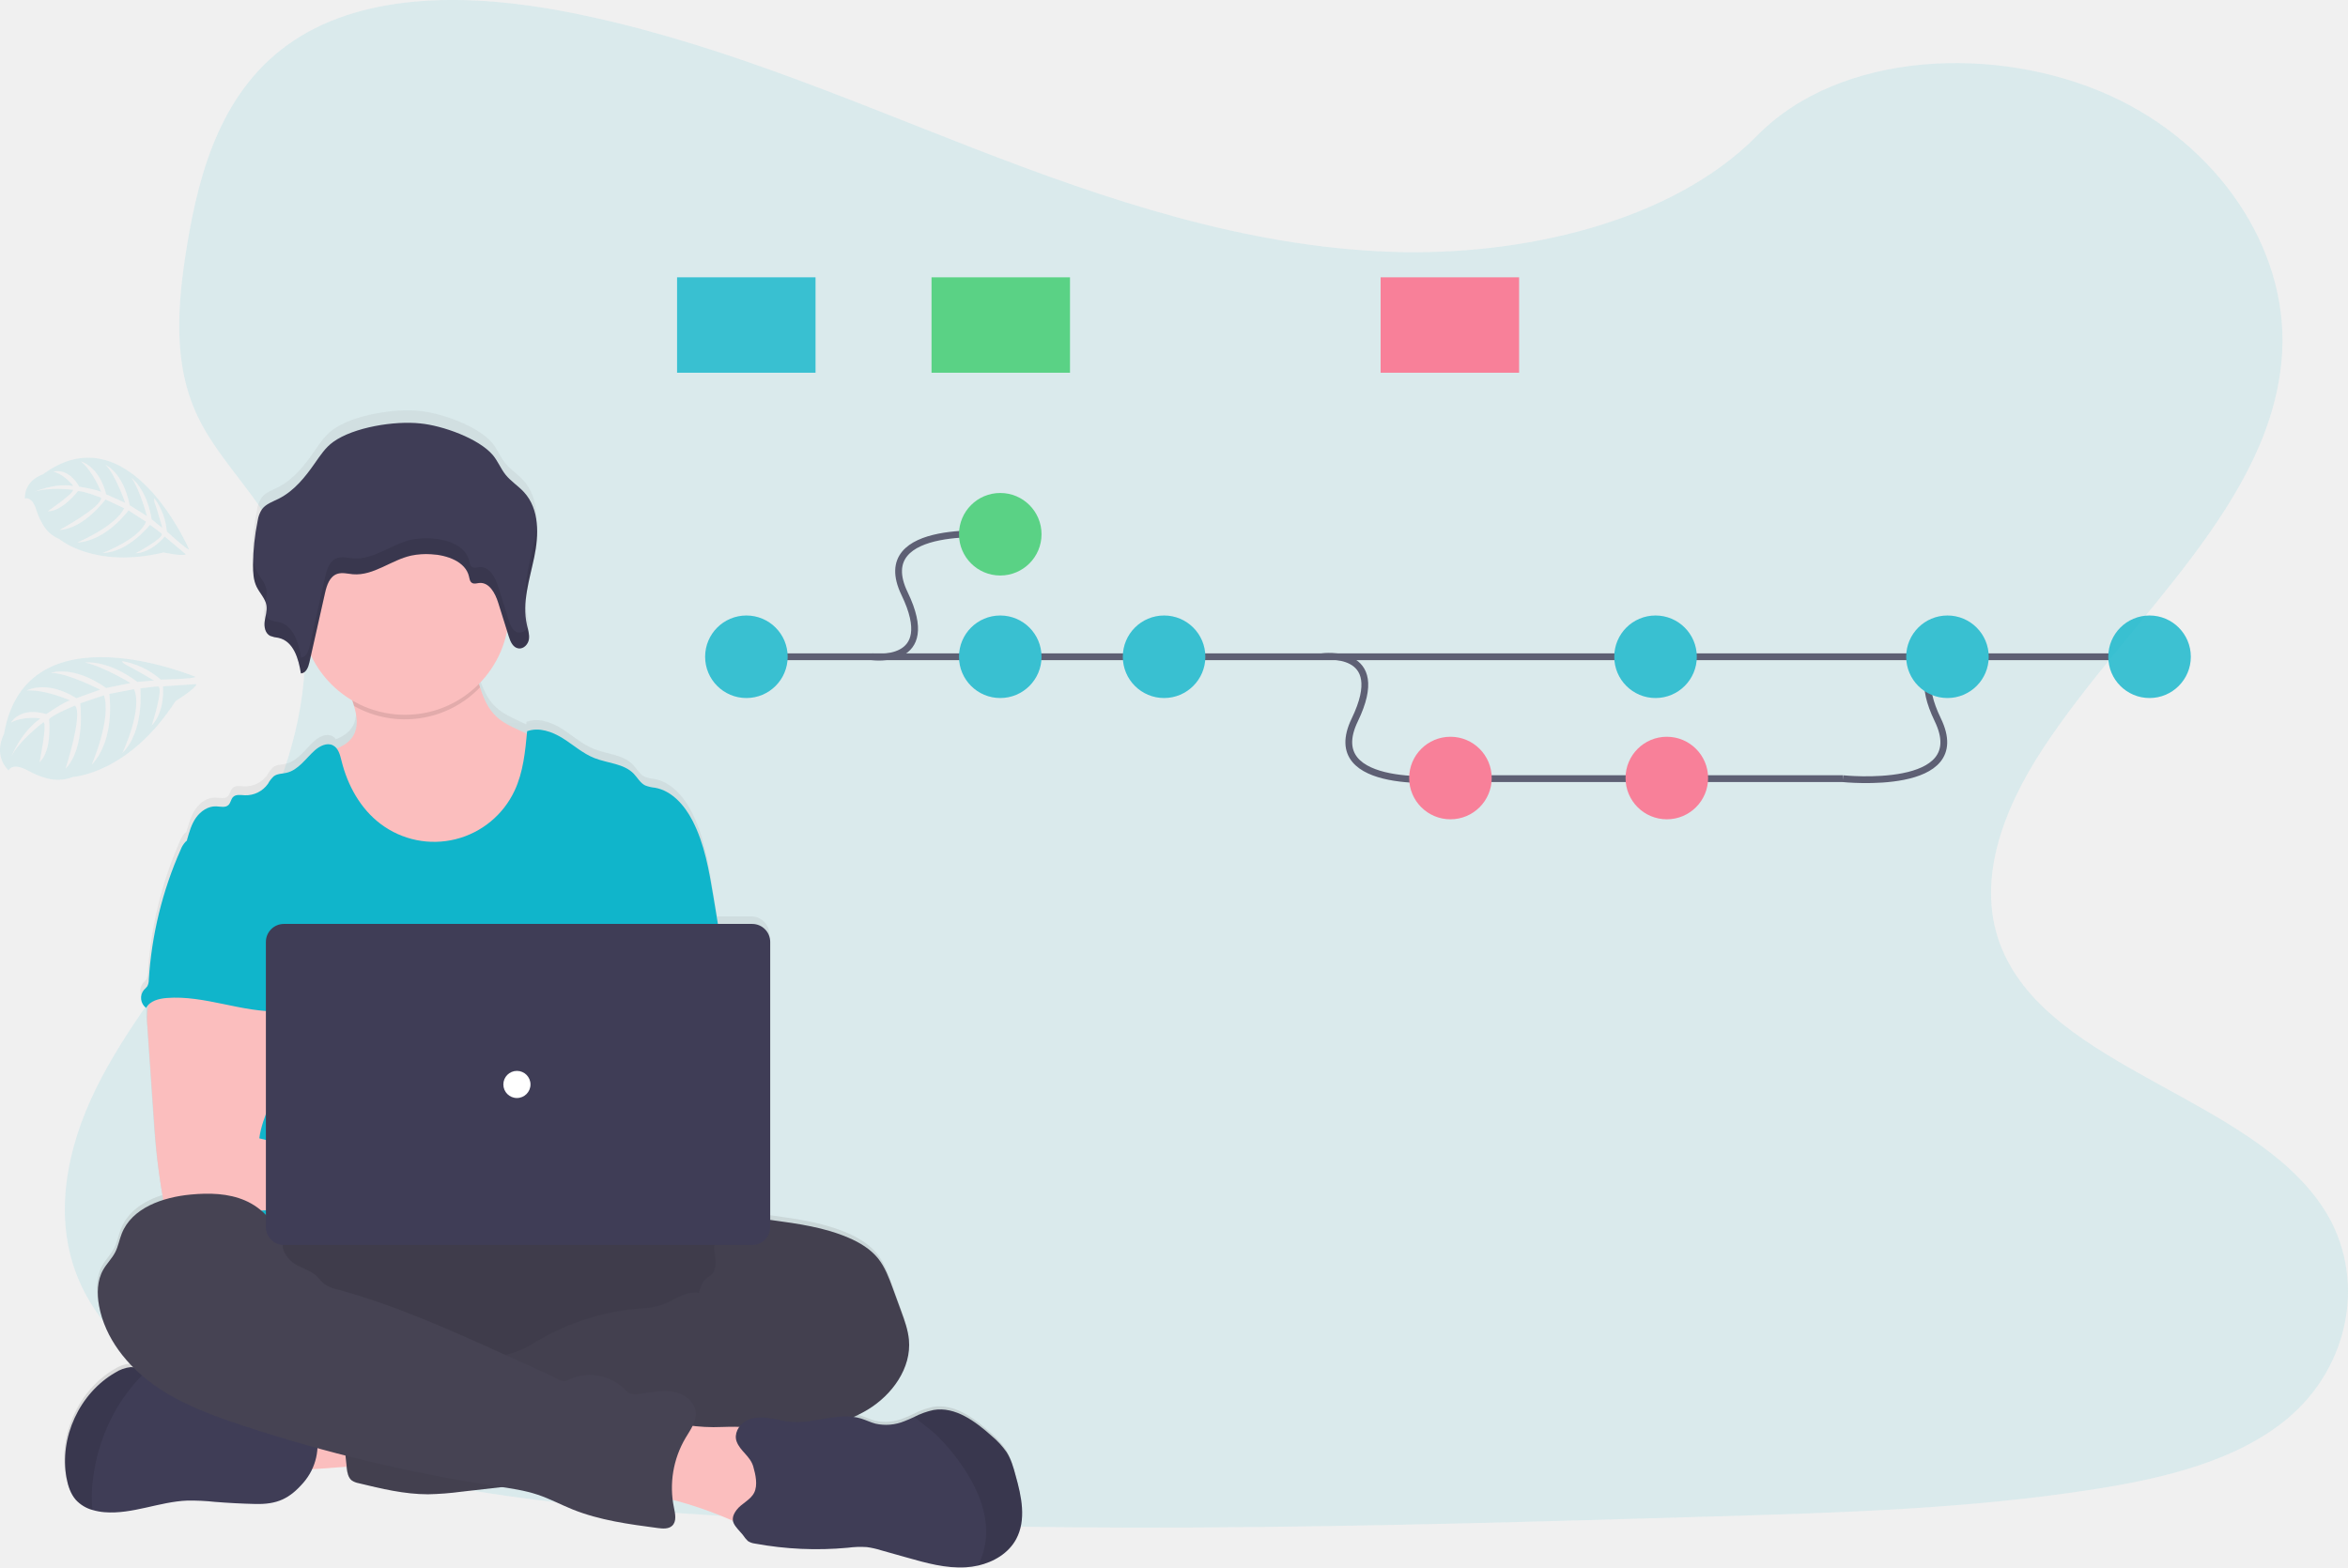
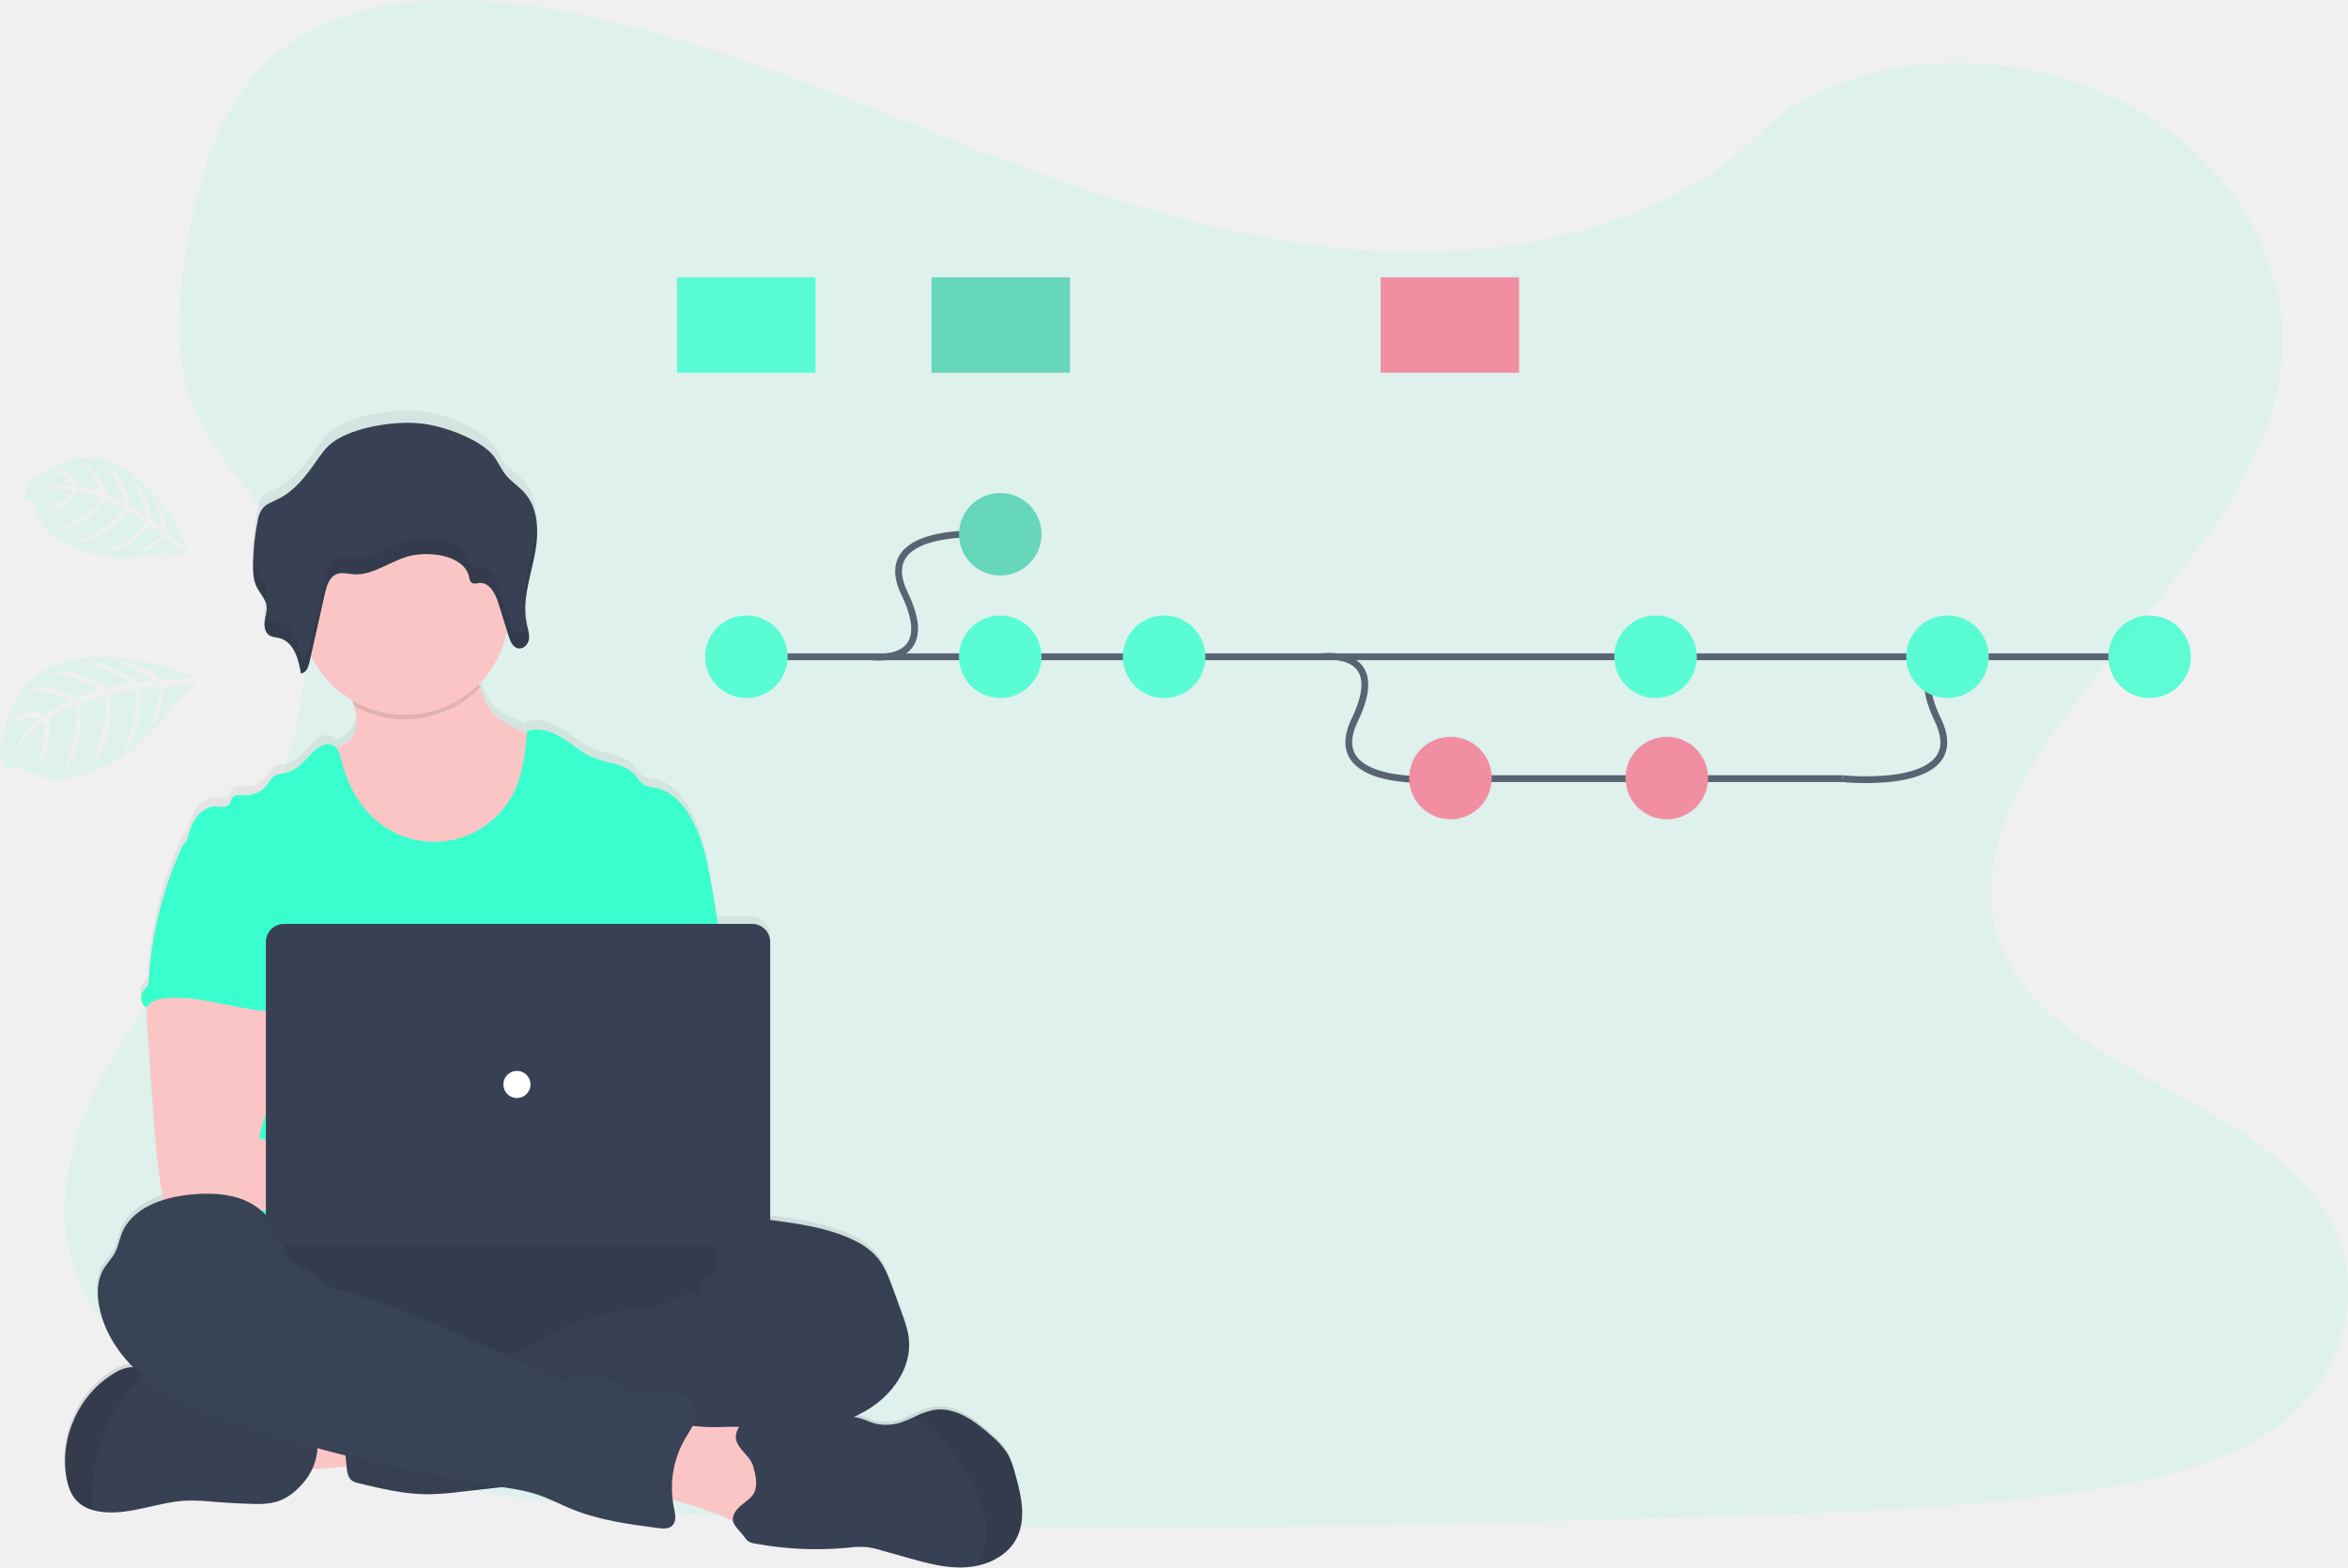
<svg xmlns="http://www.w3.org/2000/svg" id="b543c902-2711-464d-9f40-b15eb324e31e" data-name="Layer 1" viewBox="0 0 1038.23 693.31" preserveAspectRatio="xMidYMid meet">
  <defs>
    <linearGradient id="be976a09-f639-4984-bf14-ee296c482822" x1="320.96" y1="796.01" x2="320.96" y2="284.81" gradientUnits="userSpaceOnUse">
      <stop offset="0" stop-color="gray" stop-opacity="0.25" />
      <stop offset="0.54" stop-color="gray" stop-opacity="0.12" />
      <stop offset="1" stop-color="gray" stop-opacity="0.1" />
    </linearGradient>
  </defs>
-   <path d="M696.13,214.75c-64.72-2.25-126.36-23.14-185.23-46s-117.16-48.19-180.33-60.3c-40.63-7.79-87.09-8.89-119.83,12.89-31.5,21-41.68,57.15-47.16,90.72-4.11,25.27-6.54,51.85,4.75,75.5,7.83,16.42,21.74,30.22,31.36,45.95,33.46,54.72,9.81,122.2-26.46,175.63-17,25.06-36.74,49-49.87,75.66s-19.2,57.25-7.72,84.47c11.39,27,38.52,47.24,67.9,61.49,59.69,28.94,130,37.23,198.62,41.92,151.82,10.39,304.46,5.89,456.68,1.39,56.34-1.67,112.92-3.36,168.34-12.07,30.78-4.84,62.56-12.52,84.9-31,28.36-23.53,35.39-63.38,16.39-92.88-31.88-49.49-120-61.79-142.31-114.9-12.27-29.23.33-61.8,18.15-88.91,38.24-58.17,102.33-109.19,105.71-175.68,2.32-45.66-28.49-91.39-76.13-113-49.94-22.65-119.18-19.8-156,17.69C819.93,201.88,753.27,216.73,696.13,214.75Z" transform="translate(-80.89 -103.35)" fill="#10B5CB" opacity="0.1" />
+   <path d="M696.13,214.75c-64.72-2.25-126.36-23.14-185.23-46s-117.16-48.19-180.33-60.3c-40.63-7.79-87.09-8.89-119.83,12.89-31.5,21-41.68,57.15-47.16,90.72-4.11,25.27-6.54,51.85,4.75,75.5,7.83,16.42,21.74,30.22,31.36,45.95,33.46,54.72,9.81,122.2-26.46,175.63-17,25.06-36.74,49-49.87,75.66s-19.2,57.25-7.72,84.47c11.39,27,38.52,47.24,67.9,61.49,59.69,28.94,130,37.23,198.62,41.92,151.82,10.39,304.46,5.89,456.68,1.39,56.34-1.67,112.92-3.36,168.34-12.07,30.78-4.84,62.56-12.52,84.9-31,28.36-23.53,35.39-63.38,16.39-92.88-31.88-49.49-120-61.79-142.31-114.9-12.27-29.23.33-61.8,18.15-88.91,38.24-58.17,102.33-109.19,105.71-175.68,2.32-45.66-28.49-91.39-76.13-113-49.94-22.65-119.18-19.8-156,17.69C819.93,201.88,753.27,216.73,696.13,214.75Z" transform="translate(-80.89 -103.35)" fill="#39ffce" opacity="0.1" />
  <path d="M529.62,754.84c-1-3.62-2-7.28-4-10.43a36.53,36.53,0,0,0-6.55-7.17c-7.25-6.58-16.15-13.26-25.76-11.6a34.39,34.39,0,0,0-8.54,3.12c-1.4.65-2.81,1.3-4.25,1.85a21.17,21.17,0,0,1-12.82,1.12c-2.2-.59-4.25-1.65-6.42-2.31a20.35,20.35,0,0,0-3.15-.68,53.64,53.64,0,0,0,6.09-3.21C475,718.93,483.6,707,482.4,694.24c-.41-4.29-1.88-8.4-3.34-12.45l-3.84-10.62c-1.66-4.6-3.38-9.29-6.41-13.11-3.37-4.26-8.17-7.15-13.13-9.3-10.65-4.63-22.29-6.26-33.78-7.84l-.8-.11V516.68a8,8,0,0,0-8-8H398q-1-6.12-2-12.22c-1.9-11.61-3.87-23.43-9.22-33.88-3.5-6.84-9.07-13.37-16.58-14.71a16.08,16.08,0,0,1-4.31-1c-2.2-1.08-3.4-3.48-5.09-5.25-4.36-4.57-11.45-4.64-17.29-7-5.16-2.05-9.38-5.91-14.08-8.88s-10.54-5.08-15.74-3.15c0,.38-.07.76-.11,1.13l-3.34-1.54c-3.6-1.67-7.27-3.38-10.16-6.12-3.71-3.5-5.69-8.14-7.23-13.07-.16-.51-.31-1-.47-1.55a46.43,46.43,0,0,0,12.44-23.75l.81,2.63a17.45,17.45,0,0,0,.64,1.74,6.86,6.86,0,0,0,2,2.83,3.55,3.55,0,0,0,.84.49,3.5,3.5,0,0,0,.86.22,3.2,3.2,0,0,0,1.24-.09,4.73,4.73,0,0,0,3-2.78,6,6,0,0,0,.35-1.22,6.31,6.31,0,0,0,.07-.76c0-.08,0-.16,0-.24s0-.35,0-.52,0-.18,0-.28,0-.33-.05-.5l0-.26c0-.2-.06-.4-.1-.59s0-.11,0-.16c-.05-.25-.11-.51-.16-.76,0-.06,0-.13,0-.19s-.09-.41-.14-.62-.07-.27-.1-.41l0-.06h0c-.1-.4-.19-.79-.28-1.19a34.38,34.38,0,0,1-.55-10.56,113.08,113.08,0,0,1,2.86-15.35l.21-.91c.08-.35.16-.7.23-1.06.16-.72.32-1.44.47-2.17v0l.36-1.84.27-1.64,0-.21A47.41,47.41,0,0,0,318,330h0c-.46-5.23-2.08-10.18-5.63-14.12-2.51-2.79-5.82-4.85-8.15-7.78-2.18-2.74-3.41-6.12-5.67-8.81-6.24-7.45-22.26-13.19-32.09-14.19-11.26-1.14-29.45,1.74-38.53,8.39-3.36,2.45-5.66,6-8,9.36-4.3,6.25-9.18,12.49-16.07,16-2.6,1.32-5.58,2.32-7.31,4.62a12.49,12.49,0,0,0-1.95,5.18,102.71,102.71,0,0,0-2.06,19.78h0c0,.83,0,1.66,0,2.5a18.23,18.23,0,0,0,1.56,7.23c.16.34.34.67.53,1l.12.21a39.78,39.78,0,0,1,3.2,5.45,7.22,7.22,0,0,1,.49,1.66,12.24,12.24,0,0,1-.28,4.38h0c0,.22-.09.44-.13.66l-.09.43c0,.15,0,.3-.08.44-.08.43-.15.86-.21,1.28h0a9,9,0,0,0,.22,3.46,4.55,4.55,0,0,0,2.22,3,6.5,6.5,0,0,0,1.8.56c.63.11,1.27.18,1.89.32a9.33,9.33,0,0,1,2.29.85A9.22,9.22,0,0,1,208,383.1a11,11,0,0,1,.83.84,14,14,0,0,1,1.42,1.94q.32.53.6,1.08a24.67,24.67,0,0,1,1.71,4.52c.26.93.48,1.87.67,2.81.09.42.17.84.24,1.25s.14.83.2,1.24h0a2.91,2.91,0,0,0,.8-.16c1.47-.53,2.29-2.24,2.75-3.9.08-.28.15-.55.21-.82.23-1,.47-2.1.7-3.15a46.37,46.37,0,0,0,18.25,20.1c.28.83.55,1.65.79,2.49,1.31,4.53,1.94,9.27-.33,13.23-1.62,2.81-4.34,4.54-7.38,5.74a4.88,4.88,0,0,0-1.65-1.4c-2.63-1.32-5.79.28-8,2.25-4,3.62-7.26,8.81-12.52,10-1.9.44-4,.35-5.58,1.51a13,13,0,0,0-2.59,3.4,11.92,11.92,0,0,1-10.23,5.1c-1.83-.09-4-.51-5.25.83-.93,1-1,2.58-2,3.53-1.34,1.32-3.54.68-5.41.6-3.56-.15-6.87,2.15-8.9,5.1s-3,6.48-4,10l0,.06a7.15,7.15,0,0,0-.73.61,10.55,10.55,0,0,0-2.21,3.58,170.87,170.87,0,0,0-14.1,58.18,6,6,0,0,1-.64,2.82,13.87,13.87,0,0,1-1.47,1.6,5.61,5.61,0,0,0,.93,8,6.3,6.3,0,0,1,1.07-1.42c-.11.46-.21.91-.28,1.32a35.49,35.49,0,0,0-.11,8.8q1.42,20.84,2.87,41.65c.27,3.93.54,7.85.9,11.77q1.05,11.38,3,22.67c.06.34.13.69.22,1-8.15,2.59-15.4,7.27-18.45,15.08-1.06,2.7-1.54,5.64-2.84,8.23-1.43,2.84-3.78,5.11-5.34,7.89-2.69,4.78-2.81,10.64-1.83,16,1.89,10.45,7.54,19.79,15,27.39-.33,0-.67,0-1,0a15.64,15.64,0,0,0-6.83,2.45c-15.78,9.22-24.8,29-21.51,47.06.65,3.53,1.78,7.11,4.14,9.8a15.51,15.51,0,0,0,7.28,4.46,25.29,25.29,0,0,0,5.37,1c12.3,1,24.21-4.7,36.54-5.18a98,98,0,0,1,12.23.57q8.91.74,17.85.94c9.69.23,15.14-2.35,21.32-9.59a26.1,26.1,0,0,0,3.77-5.94c5.26-.3,11.07-.76,15.27-1.1l.06.58c.23,2,.58,4.3,2.18,5.56a7.61,7.61,0,0,0,3,1.23c10.1,2.48,20.32,5,30.72,5a129.71,129.71,0,0,0,14.59-1.12l18.27-2.11a91,91,0,0,1,15.7,3.42c5.28,1.79,10.21,4.45,15.37,6.56,12,4.86,24.9,6.6,37.68,8.3,2.18.29,4.68.49,6.29-1,2.08-2,1.39-5.34.8-8.14-.24-1.15-.42-2.3-.56-3.46a175.25,175.25,0,0,1,25.24,8.76l1.43.63c.42,2.18,2.43,3.92,4.36,6.27a16,16,0,0,0,2.21,2.74,7.37,7.37,0,0,0,3.17,1.14,147.82,147.82,0,0,0,40.93,1.85,41.86,41.86,0,0,1,8.44-.29,36.58,36.58,0,0,1,6.1,1.37l11.57,3.32c8.53,2.44,17.26,4.91,26.11,4.36a33.4,33.4,0,0,0,5.33-.77c7-1.62,13.52-5.53,16.88-11.82C534.37,774.76,532.18,764.24,529.62,754.84Z" transform="translate(-80.89 -103.35)" fill="url(#be976a09-f639-4984-bf14-ee296c482822)" />
-   <path d="M205.91,752.89c-2.11-4.8-4.11-10.32-2-15.12a12.85,12.85,0,0,1,6.65-6.25,32,32,0,0,1,9-2.22,125.61,125.61,0,0,1,29.26-.4c.71,5.62-.79,11.32-2.08,16.75-1.17,5-1.84,5.74-7,6C236.4,751.83,206.7,754.66,205.91,752.89Z" transform="translate(-80.89 -103.35)" fill="#fbbebe" />
-   <ellipse cx="214.07" cy="577.16" rx="143" ry="40" fill="#464353" />
+   <path d="M205.91,752.89c-2.11-4.8-4.11-10.32-2-15.12a12.85,12.85,0,0,1,6.65-6.25,32,32,0,0,1,9-2.22,125.61,125.61,0,0,1,29.26-.4c.71,5.62-.79,11.32-2.08,16.75-1.17,5-1.84,5.74-7,6C236.4,751.83,206.7,754.66,205.91,752.89Z" transform="translate(-80.89 -103.35)" fill="#fbc5c5" />
+   <ellipse cx="214.07" cy="577.16" rx="143" ry="40" fill="#394356" />
  <ellipse cx="214.07" cy="577.16" rx="143" ry="40" opacity="0.1" />
-   <path d="M320.6,469.35a44.49,44.49,0,0,1-22.94,20.84,57.58,57.58,0,0,1-18.21,3.46c-6.79.31-13.72-.13-20.1-2.45-8.56-3.1-15.67-9.44-21-16.83s-9-15.83-12.19-24.34c-1.68-4.43-3.28-9.15-2.49-13.83,5.15-1.17,10.79-2.89,13.45-7.46,2.27-3.92,1.64-8.62.33-13.1-.37-1.27-.8-2.53-1.23-3.74-1-2.9-4.45-8.41-2-10.89,1.53-1.57,7.94-2.37,10.15-3.39,6.81-3.14,13.09-7.68,20.57-9.17,6.47-1.29,13.15-.08,19.61,1.26a6.45,6.45,0,0,1,2.42.87,5.82,5.82,0,0,1,1.8,2.7c1.84,4.48,2.92,9.43,4.4,14.1,1.54,4.89,3.52,9.48,7.23,12.95,2.89,2.71,6.57,4.41,10.17,6.06l8.86,4.06a11.65,11.65,0,0,1,4.19,2.71,10.61,10.61,0,0,1,2,5.44A50.82,50.82,0,0,1,320.6,469.35Z" transform="translate(-80.89 -103.35)" fill="#fbbebe" />
+   <path d="M320.6,469.35a44.49,44.49,0,0,1-22.94,20.84,57.58,57.58,0,0,1-18.21,3.46c-6.79.31-13.72-.13-20.1-2.45-8.56-3.1-15.67-9.44-21-16.83s-9-15.83-12.19-24.34c-1.68-4.43-3.28-9.15-2.49-13.83,5.15-1.17,10.79-2.89,13.45-7.46,2.27-3.92,1.64-8.62.33-13.1-.37-1.27-.8-2.53-1.23-3.74-1-2.9-4.45-8.41-2-10.89,1.53-1.57,7.94-2.37,10.15-3.39,6.81-3.14,13.09-7.68,20.57-9.17,6.47-1.29,13.15-.08,19.61,1.26a6.45,6.45,0,0,1,2.42.87,5.82,5.82,0,0,1,1.8,2.7c1.84,4.48,2.92,9.43,4.4,14.1,1.54,4.89,3.52,9.48,7.23,12.95,2.89,2.71,6.57,4.41,10.17,6.06l8.86,4.06a11.65,11.65,0,0,1,4.19,2.71,10.61,10.61,0,0,1,2,5.44A50.82,50.82,0,0,1,320.6,469.35Z" transform="translate(-80.89 -103.35)" fill="#fbc5c5" />
  <path d="M293.13,407.38a46,46,0,0,1-55.67,8.26c-.37-1.27-.8-2.53-1.23-3.74-1-2.9-4.45-8.41-2-10.89,1.53-1.57,7.94-2.37,10.15-3.39,6.81-3.14,13.09-7.68,20.57-9.17,6.47-1.29,13.15-.08,19.61,1.26a6.45,6.45,0,0,1,2.42.87,5.82,5.82,0,0,1,1.8,2.7C290.57,397.76,291.65,402.71,293.13,407.38Z" transform="translate(-80.89 -103.35)" opacity="0.1" />
-   <circle cx="179.07" cy="270.16" r="46" fill="#fbbebe" />
-   <path d="M400.11,522.8l-3.78-22.9c-1.91-11.49-3.88-23.2-9.22-33.55-3.51-6.78-9.08-13.24-16.59-14.58a16.05,16.05,0,0,1-4.32-1c-2.2-1.06-3.4-3.44-5.09-5.2-4.36-4.52-11.46-4.59-17.3-6.89-5.16-2-9.38-5.85-14.08-8.79s-10.55-5-15.75-3.12c-.84,8.95-1.73,18.1-5.53,26.25a39.28,39.28,0,0,1-59.26,14.76c-8.91-6.71-14.62-17.06-17.28-27.89-.65-2.64-1.39-5.67-3.82-6.88-2.63-1.32-5.79.28-8,2.22-4,3.59-7.27,8.73-12.53,9.94-1.9.44-4,.35-5.58,1.5a12.7,12.7,0,0,0-2.6,3.37,12,12,0,0,1-10.23,5.06c-1.83-.09-4-.51-5.25.82-.93,1-1,2.56-2,3.49-1.35,1.31-3.54.67-5.42.6-3.56-.15-6.87,2.13-8.91,5s-3,6.42-4,9.86c10.93,24.34,20.93,48.71,31.86,73.05a6.23,6.23,0,0,1,.79,3,7.31,7.31,0,0,1-1.36,3c-5.36,8.61-5.19,19.44-4.6,29.56s1.31,20.81-3.21,29.88c-1.23,2.49-2.83,4.77-4,7.26-2.74,5.64-3.73,23.68-2.13,29.74H407c-4.31-11.85-2.67-35.63-1.77-48.21.63-8.8-1-17.59-1.7-26.39C402,557.79,403.08,540.74,400.11,522.8Z" transform="translate(-80.89 -103.35)" fill="#10B5CB" />
-   <path d="M146.25,549a35.4,35.4,0,0,0-.12,8.73L149,599c.27,3.89.54,7.77.9,11.65.69,7.53,1.72,15,3,22.46A4,4,0,0,0,157,637c12.65,2.68,25.72,2.57,38.63,1.84,19.7-1.1,39.37-3.61,59.1-3.18,5.08.11,11,0,14.08-4s1.29-10.47-2.73-13.7-9.48-4-14.64-4c-6.83-.07-13.66.9-20.47.5-6.25-.37-12.36-1.88-18.42-3.39l-17-4.23c.65-5.15,2.61-10,4.47-14.89,3.34-8.67,6.46-17.63,6.52-26.92s-3.44-19.06-11.05-24.38c-6.26-4.37-14.32-5.18-21.95-5-5.55.16-15.14-1.17-20.21,1C149.32,538.41,147,545.07,146.25,549Z" transform="translate(-80.89 -103.35)" fill="#fbbebe" />
-   <path d="M411.68,643.36c3.33-1.27,7-.81,10.57-.33,11.49,1.57,23.15,3.18,33.8,7.77,5,2.14,9.76,5,13.14,9.21,3,3.79,4.75,8.43,6.41,13l3.84,10.52c1.46,4,2.94,8.08,3.35,12.33,1.2,12.59-7.41,24.46-18.24,31s-23.58,8.87-36,11.31-24.89,5.14-37.26,8a150,150,0,0,1-17.53,3.45c-13.24,1.5-27.08-.71-39.66,3.67-5,1.75-9.91,4.35-15.1,5.56a93.93,93.93,0,0,1-10.44,1.59l-23.81,2.72a129.89,129.89,0,0,1-14.6,1.12c-10.4,0-20.63-2.46-30.73-4.92a7.77,7.77,0,0,1-3-1.21c-1.6-1.26-1.95-3.49-2.18-5.51q-1.53-13.41-2.68-26.85c-.24-2.91-.42-6.06,1.17-8.51,2-3,5.9-3.94,9.46-4.52a246.88,246.88,0,0,1,45.68-3.17c5.81-5.81,15.39-5.84,23-9a68.39,68.39,0,0,0,8.11-4.41,106,106,0,0,1,44.53-14.07,41.45,41.45,0,0,0,9.11-1.3c5.89-1.83,11.26-6.81,17.31-5.59.75-2.07,1.27-4.84,3-6.26.86-.73,1.92-1.22,2.71-2,1.67-1.69,1.82-4.35,1.57-6.71s-.81-4.78-.2-7.08a9.79,9.79,0,0,1,1.11-2.47C401.12,645.52,405.65,642.86,411.68,643.36Z" transform="translate(-80.89 -103.35)" fill="#464353" />
+   <circle cx="179.07" cy="270.16" r="46" fill="#fbc5c5" />
+   <path d="M400.11,522.8l-3.78-22.9c-1.91-11.49-3.88-23.2-9.22-33.55-3.51-6.78-9.08-13.24-16.59-14.58a16.05,16.05,0,0,1-4.32-1c-2.2-1.06-3.4-3.44-5.09-5.2-4.36-4.52-11.46-4.59-17.3-6.89-5.16-2-9.38-5.85-14.08-8.79s-10.55-5-15.75-3.12c-.84,8.95-1.73,18.1-5.53,26.25a39.28,39.28,0,0,1-59.26,14.76c-8.91-6.71-14.62-17.06-17.28-27.89-.65-2.64-1.39-5.67-3.82-6.88-2.63-1.32-5.79.28-8,2.22-4,3.59-7.27,8.73-12.53,9.94-1.9.44-4,.35-5.58,1.5a12.7,12.7,0,0,0-2.6,3.37,12,12,0,0,1-10.23,5.06c-1.83-.09-4-.51-5.25.82-.93,1-1,2.56-2,3.49-1.35,1.31-3.54.67-5.42.6-3.56-.15-6.87,2.13-8.91,5s-3,6.42-4,9.86c10.93,24.34,20.93,48.71,31.86,73.05a6.23,6.23,0,0,1,.79,3,7.31,7.31,0,0,1-1.36,3c-5.36,8.61-5.19,19.44-4.6,29.56s1.31,20.81-3.21,29.88c-1.23,2.49-2.83,4.77-4,7.26-2.74,5.64-3.73,23.68-2.13,29.74H407c-4.31-11.85-2.67-35.63-1.77-48.21.63-8.8-1-17.59-1.7-26.39C402,557.79,403.08,540.74,400.11,522.8Z" transform="translate(-80.89 -103.35)" fill="#39ffce" />
+   <path d="M146.25,549a35.4,35.4,0,0,0-.12,8.73L149,599c.27,3.89.54,7.77.9,11.65.69,7.53,1.72,15,3,22.46A4,4,0,0,0,157,637c12.65,2.68,25.72,2.57,38.63,1.84,19.7-1.1,39.37-3.61,59.1-3.18,5.08.11,11,0,14.08-4s1.29-10.47-2.73-13.7-9.48-4-14.64-4c-6.83-.07-13.66.9-20.47.5-6.25-.37-12.36-1.88-18.42-3.39l-17-4.23c.65-5.15,2.61-10,4.47-14.89,3.34-8.67,6.46-17.63,6.52-26.92s-3.44-19.06-11.05-24.38c-6.26-4.37-14.32-5.18-21.95-5-5.55.16-15.14-1.17-20.21,1C149.32,538.41,147,545.07,146.25,549Z" transform="translate(-80.89 -103.35)" fill="#fbc5c5" />
+   <path d="M411.68,643.36c3.33-1.27,7-.81,10.57-.33,11.49,1.57,23.15,3.18,33.8,7.77,5,2.14,9.76,5,13.14,9.21,3,3.79,4.75,8.43,6.41,13l3.84,10.52c1.46,4,2.94,8.08,3.35,12.33,1.2,12.59-7.41,24.46-18.24,31s-23.58,8.87-36,11.31-24.89,5.14-37.26,8a150,150,0,0,1-17.53,3.45c-13.24,1.5-27.08-.71-39.66,3.67-5,1.75-9.91,4.35-15.1,5.56a93.93,93.93,0,0,1-10.44,1.59l-23.81,2.72a129.89,129.89,0,0,1-14.6,1.12c-10.4,0-20.63-2.46-30.73-4.92a7.77,7.77,0,0,1-3-1.21c-1.6-1.26-1.95-3.49-2.18-5.51q-1.53-13.41-2.68-26.85c-.24-2.91-.42-6.06,1.17-8.51,2-3,5.9-3.94,9.46-4.52a246.88,246.88,0,0,1,45.68-3.17c5.81-5.81,15.39-5.84,23-9a68.39,68.39,0,0,0,8.11-4.41,106,106,0,0,1,44.53-14.07,41.45,41.45,0,0,0,9.11-1.3c5.89-1.83,11.26-6.81,17.31-5.59.75-2.07,1.27-4.84,3-6.26.86-.73,1.92-1.22,2.71-2,1.67-1.69,1.82-4.35,1.57-6.71s-.81-4.78-.2-7.08a9.79,9.79,0,0,1,1.11-2.47C401.12,645.52,405.65,642.86,411.68,643.36Z" transform="translate(-80.89 -103.35)" fill="#394356" />
  <path d="M411.68,643.36c3.33-1.27,7-.81,10.57-.33,11.49,1.57,23.15,3.18,33.8,7.77,5,2.14,9.76,5,13.14,9.21,3,3.79,4.75,8.43,6.41,13l3.84,10.52c1.46,4,2.94,8.08,3.35,12.33,1.2,12.59-7.41,24.46-18.24,31s-23.58,8.87-36,11.31-24.89,5.14-37.26,8a150,150,0,0,1-17.53,3.45c-13.24,1.5-27.08-.71-39.66,3.67-5,1.75-9.91,4.35-15.1,5.56a93.93,93.93,0,0,1-10.44,1.59l-23.81,2.72a129.89,129.89,0,0,1-14.6,1.12c-10.4,0-20.63-2.46-30.73-4.92a7.77,7.77,0,0,1-3-1.21c-1.6-1.26-1.95-3.49-2.18-5.51q-1.53-13.41-2.68-26.85c-.24-2.91-.42-6.06,1.17-8.51,2-3,5.9-3.94,9.46-4.52a246.88,246.88,0,0,1,45.68-3.17c5.81-5.81,15.39-5.84,23-9a68.39,68.39,0,0,0,8.11-4.41,106,106,0,0,1,44.53-14.07,41.45,41.45,0,0,0,9.11-1.3c5.89-1.83,11.26-6.81,17.31-5.59.75-2.07,1.27-4.84,3-6.26.86-.73,1.92-1.22,2.71-2,1.67-1.69,1.82-4.35,1.57-6.71s-.81-4.78-.2-7.08a9.79,9.79,0,0,1,1.11-2.47C401.12,645.52,405.65,642.86,411.68,643.36Z" transform="translate(-80.89 -103.35)" opacity="0.05" />
-   <path d="M215.11,759.07c-6.19,7.17-11.64,9.73-21.33,9.5q-8.94-.21-17.86-.93a100.2,100.2,0,0,0-12.24-.57c-12.34.48-24.25,6.13-36.56,5.14a25.92,25.92,0,0,1-5.37-1,15.63,15.63,0,0,1-7.29-4.42c-2.36-2.67-3.49-6.21-4.14-9.71-3.29-17.94,5.73-37.48,21.52-46.61a15.78,15.78,0,0,1,6.84-2.43,16.21,16.21,0,0,1,6.92,1.52l.15.06a52.33,52.33,0,0,1,17.14,11.44,9.66,9.66,0,0,0,2.62,2.11,9,9,0,0,0,3.09.58l13.14.83a31.14,31.14,0,0,1,6.6.91,52.46,52.46,0,0,1,6.94,3c7.07,3.16,14.91,4,22.55,5.22a3.37,3.37,0,0,1,2,.8,3.13,3.13,0,0,1,.62,1.3A25.51,25.51,0,0,1,215.11,759.07Z" transform="translate(-80.89 -103.35)" fill="#3f3d56" />
+   <path d="M215.11,759.07c-6.19,7.17-11.64,9.73-21.33,9.5q-8.94-.21-17.86-.93a100.2,100.2,0,0,0-12.24-.57c-12.34.48-24.25,6.13-36.56,5.14a25.92,25.92,0,0,1-5.37-1,15.63,15.63,0,0,1-7.29-4.42c-2.36-2.67-3.49-6.21-4.14-9.71-3.29-17.94,5.73-37.48,21.52-46.61a15.78,15.78,0,0,1,6.84-2.43,16.21,16.21,0,0,1,6.92,1.52l.15.06a52.33,52.33,0,0,1,17.14,11.44,9.66,9.66,0,0,0,2.62,2.11,9,9,0,0,0,3.09.58l13.14.83a31.14,31.14,0,0,1,6.6.91,52.46,52.46,0,0,1,6.94,3c7.07,3.16,14.91,4,22.55,5.22a3.37,3.37,0,0,1,2,.8,3.13,3.13,0,0,1,.62,1.3A25.51,25.51,0,0,1,215.11,759.07Z" transform="translate(-80.89 -103.35)" fill="#384154" />
  <path d="M145.75,709.63a78.9,78.9,0,0,0-13.15,16.44,82.28,82.28,0,0,0-10.74,32.54,60.4,60.4,0,0,0-.11,12.61,15.63,15.63,0,0,1-7.29-4.42c-2.36-2.67-3.49-6.21-4.14-9.71-3.29-17.94,5.73-37.48,21.52-46.61a15.78,15.78,0,0,1,6.84-2.43,16.21,16.21,0,0,1,6.92,1.52Z" transform="translate(-80.89 -103.35)" opacity="0.1" />
-   <path d="M400.24,734.51c7.35-.2,15.6-.57,21,4.38,5.15,4.68,5.83,12.4,6.17,19.35l.39,8.07c.12,2.46.22,5-.77,7.28-1.76,4-6.59,5.93-11,5.7s-8.46-2.16-12.49-3.9a175.7,175.7,0,0,0-34-10.71q.57-8.37,1.9-16.66c.61-3.83.71-10.24,3.27-13.42,2.71-3.36,6.24-1.54,9.92-.92A79.63,79.63,0,0,0,400.24,734.51Z" transform="translate(-80.89 -103.35)" fill="#fbbebe" />
-   <path d="M206,653.42c0,1-1.57,0-1.71-1.07-1.1-8.09-7.52-14.76-15-18s-16-3.41-24.1-2.64c-12.25,1.16-26,5.85-30.48,17.3-1.06,2.68-1.54,5.58-2.84,8.15-1.44,2.82-3.79,5.07-5.35,7.81-2.69,4.74-2.8,10.55-1.83,15.91,2.61,14.3,12.39,26.53,24.24,35s25.7,13.53,39.51,18.09a685.19,685.19,0,0,0,112,26.75c6.16.93,12.38,1.79,18.28,3.77,5.28,1.77,10.22,4.42,15.38,6.5,12,4.82,24.91,6.54,37.7,8.23,2.18.28,4.68.48,6.29-1,2.08-1.93,1.39-5.29.8-8.06A43.35,43.35,0,0,1,384,739.4c2.14-3.6,4.92-7.29,4.52-11.46-.48-4.86-5.32-8.3-10.14-9.08s-9.72.37-14.56,1c-1.67.22-3.49.36-4.95-.49a9.89,9.89,0,0,1-1.94-1.72,21.93,21.93,0,0,0-25.54-3.57c-1.79,1-4.5-1.23-6.36-2.07L304,702.49c-24.16-10.93-48.44-21.91-74-28.83a15.54,15.54,0,0,1-5.7-2.37c-1.27-1-2.18-2.36-3.35-3.47-2.55-2.41-6.1-3.37-9.16-5.08S205.3,656.85,206,653.42Z" transform="translate(-80.89 -103.35)" fill="#464353" />
-   <path d="M530.21,784.11c-3.36,6.23-9.88,10.11-16.88,11.71a33.5,33.5,0,0,1-5.34.76c-8.85.55-17.59-1.9-26.12-4.32L470.29,789a36.55,36.55,0,0,0-6.1-1.36,41.86,41.86,0,0,0-8.44.29,149.59,149.59,0,0,1-41-1.84,7.23,7.23,0,0,1-3.17-1.13,15.75,15.75,0,0,1-2.21-2.71c-3.15-3.79-6.54-6-2.81-11,2.15-2.9,6.14-4.35,7.81-7.68s.6-8.06-.39-11.5c-1.35-4.75-5.79-6.8-7.38-11.16-1.19-3.29.81-7.11,3.82-8.9s6.73-1.93,10.2-1.47,6.87,1.44,10.36,1.71c10.26.82,20.75-4.47,30.6-1.49,2.17.66,4.22,1.71,6.42,2.29a21.35,21.35,0,0,0,12.83-1.11c1.44-.54,2.85-1.19,4.25-1.83a34.23,34.23,0,0,1,8.55-3.09c9.61-1.65,18.52,5,25.77,11.49a36.44,36.44,0,0,1,6.55,7.1c2,3.12,3.06,6.75,4,10.33C532.6,765.19,534.79,775.61,530.21,784.11Z" transform="translate(-80.89 -103.35)" fill="#3f3d56" />
+   <path d="M400.24,734.51c7.35-.2,15.6-.57,21,4.38,5.15,4.68,5.83,12.4,6.17,19.35l.39,8.07c.12,2.46.22,5-.77,7.28-1.76,4-6.59,5.93-11,5.7s-8.46-2.16-12.49-3.9a175.7,175.7,0,0,0-34-10.71q.57-8.37,1.9-16.66c.61-3.83.71-10.24,3.27-13.42,2.71-3.36,6.24-1.54,9.92-.92A79.63,79.63,0,0,0,400.24,734.51Z" transform="translate(-80.89 -103.35)" fill="#fbc5c5" />
+   <path d="M206,653.42c0,1-1.57,0-1.71-1.07-1.1-8.09-7.52-14.76-15-18s-16-3.41-24.1-2.64c-12.25,1.16-26,5.85-30.48,17.3-1.06,2.68-1.54,5.58-2.84,8.15-1.44,2.82-3.79,5.07-5.35,7.81-2.69,4.74-2.8,10.55-1.83,15.91,2.61,14.3,12.39,26.53,24.24,35s25.7,13.53,39.51,18.09a685.19,685.19,0,0,0,112,26.75c6.16.93,12.38,1.79,18.28,3.77,5.28,1.77,10.22,4.42,15.38,6.5,12,4.82,24.91,6.54,37.7,8.23,2.18.28,4.68.48,6.29-1,2.08-1.93,1.39-5.29.8-8.06A43.35,43.35,0,0,1,384,739.4c2.14-3.6,4.92-7.29,4.52-11.46-.48-4.86-5.32-8.3-10.14-9.08s-9.72.37-14.56,1c-1.67.22-3.49.36-4.95-.49a9.89,9.89,0,0,1-1.94-1.72,21.93,21.93,0,0,0-25.54-3.57c-1.79,1-4.5-1.23-6.36-2.07L304,702.49c-24.16-10.93-48.44-21.91-74-28.83a15.54,15.54,0,0,1-5.7-2.37c-1.27-1-2.18-2.36-3.35-3.47-2.55-2.41-6.1-3.37-9.16-5.08S205.3,656.85,206,653.42Z" transform="translate(-80.89 -103.35)" fill="#394356" />
+   <path d="M530.21,784.11c-3.36,6.23-9.88,10.11-16.88,11.71a33.5,33.5,0,0,1-5.34.76c-8.85.55-17.59-1.9-26.12-4.32L470.29,789a36.55,36.55,0,0,0-6.1-1.36,41.86,41.86,0,0,0-8.44.29,149.59,149.59,0,0,1-41-1.84,7.23,7.23,0,0,1-3.17-1.13,15.75,15.75,0,0,1-2.21-2.71c-3.15-3.79-6.54-6-2.81-11,2.15-2.9,6.14-4.35,7.81-7.68s.6-8.06-.39-11.5c-1.35-4.75-5.79-6.8-7.38-11.16-1.19-3.29.81-7.11,3.82-8.9s6.73-1.93,10.2-1.47,6.87,1.44,10.36,1.71c10.26.82,20.75-4.47,30.6-1.49,2.17.66,4.22,1.71,6.42,2.29a21.35,21.35,0,0,0,12.83-1.11c1.44-.54,2.85-1.19,4.25-1.83a34.23,34.23,0,0,1,8.55-3.09c9.61-1.65,18.52,5,25.77,11.49a36.44,36.44,0,0,1,6.55,7.1c2,3.12,3.06,6.75,4,10.33C532.6,765.19,534.79,775.61,530.21,784.11Z" transform="translate(-80.89 -103.35)" fill="#384154" />
  <path d="M530.21,784.11c-3.36,6.23-9.88,10.11-16.88,11.71a32.69,32.69,0,0,0,3.55-17.16c-.6-9.51-4.78-18.47-10.11-26.37a93.4,93.4,0,0,0-11.14-13.57c-3.18-3.2-7.09-5.74-10.51-8.67a34.23,34.23,0,0,1,8.55-3.09c9.61-1.65,18.52,5,25.77,11.49a36.44,36.44,0,0,1,6.55,7.1c2,3.12,3.06,6.75,4,10.33C532.6,765.19,534.79,775.61,530.21,784.11Z" transform="translate(-80.89 -103.35)" opacity="0.1" />
-   <path d="M163,475.61a10.35,10.35,0,0,0-2.22,3.55,167.86,167.86,0,0,0-14.1,57.62,5.76,5.76,0,0,1-.65,2.79,12.21,12.21,0,0,1-1.47,1.59,5.52,5.52,0,0,0,.94,8c1.65-3.11,5.6-4.12,9.11-4.39,16.81-1.33,33.23,6.49,50.09,5.9-1.19-4.11-2.9-8.06-3.87-12.22-4.29-18.47,6.41-38.58-.15-56.37-1.31-3.56-3.5-7.06-6.95-8.62a18.51,18.51,0,0,0-4.45-1.18c-4.26-.77-12.74-4.06-16.86-2.74-1.52.49-2.12,1.92-3.38,2.78C167.13,473.55,164.59,474,163,475.61Z" transform="translate(-80.89 -103.35)" fill="#10B5CB" />
-   <rect x="117.57" y="408.66" width="223" height="142" rx="7.97" fill="#3f3d56" />
+   <path d="M163,475.61a10.35,10.35,0,0,0-2.22,3.55,167.86,167.86,0,0,0-14.1,57.62,5.76,5.76,0,0,1-.65,2.79,12.21,12.21,0,0,1-1.47,1.59,5.52,5.52,0,0,0,.94,8c1.65-3.11,5.6-4.12,9.11-4.39,16.81-1.33,33.23,6.49,50.09,5.9-1.19-4.11-2.9-8.06-3.87-12.22-4.29-18.47,6.41-38.58-.15-56.37-1.31-3.56-3.5-7.06-6.95-8.62a18.51,18.51,0,0,0-4.45-1.18c-4.26-.77-12.74-4.06-16.86-2.74-1.52.49-2.12,1.92-3.38,2.78C167.13,473.55,164.59,474,163,475.61Z" transform="translate(-80.89 -103.35)" fill="#39ffce" />
+   <rect x="117.57" y="408.66" width="223" height="142" rx="7.97" fill="#384154" />
  <circle cx="228.57" cy="479.66" r="6" fill="#fff" />
-   <path d="M228.18,298.85c-3.36,2.43-5.66,5.92-8,9.27-4.31,6.19-9.19,12.37-16.08,15.82-2.61,1.31-5.59,2.3-7.32,4.58a12.34,12.34,0,0,0-1.95,5.13,101.65,101.65,0,0,0-2.06,19.6c0,3.28.14,6.66,1.59,9.64,1.37,2.8,3.84,5.17,4.35,8.22.39,2.38-.49,4.75-.8,7.14s.23,5.22,2.44,6.36a14.79,14.79,0,0,0,3.7.87c6.65,1.48,8.88,9.28,9.89,15.73,2.26-.13,3.28-2.72,3.75-4.83l6.93-30.81c.75-3.34,2-7.21,5.33-8.38,2.23-.77,4.67-.05,7,.15,9.15.75,16.89-6.32,25.84-8.27a33,33,0,0,1,8.71-.58c7.06.35,15.27,3.25,16.77,9.84.25,1.07.4,2.35,1.4,2.88s2.05.08,3.1,0c4.48-.45,7.12,4.59,8.41,8.71l4.7,15c.7,2.27,1.88,4.94,4.34,5.23,2.27.28,4.2-1.87,4.54-4s-.4-4.34-.89-6.48c-2.21-9.85,1.17-19.93,3.23-29.8s2.43-21.21-4.48-28.81c-2.51-2.75-5.81-4.8-8.15-7.7-2.18-2.72-3.41-6.06-5.67-8.73-6.25-7.37-22.28-13.06-32.11-14C255.46,289.41,237.26,292.26,228.18,298.85Z" transform="translate(-80.89 -103.35)" fill="#3f3d56" />
+   <path d="M228.18,298.85c-3.36,2.43-5.66,5.92-8,9.27-4.31,6.19-9.19,12.37-16.08,15.82-2.61,1.31-5.59,2.3-7.32,4.58a12.34,12.34,0,0,0-1.95,5.13,101.65,101.65,0,0,0-2.06,19.6c0,3.28.14,6.66,1.59,9.64,1.37,2.8,3.84,5.17,4.35,8.22.39,2.38-.49,4.75-.8,7.14s.23,5.22,2.44,6.36a14.79,14.79,0,0,0,3.7.87c6.65,1.48,8.88,9.28,9.89,15.73,2.26-.13,3.28-2.72,3.75-4.83l6.93-30.81c.75-3.34,2-7.21,5.33-8.38,2.23-.77,4.67-.05,7,.15,9.15.75,16.89-6.32,25.84-8.27a33,33,0,0,1,8.71-.58c7.06.35,15.27,3.25,16.77,9.84.25,1.07.4,2.35,1.4,2.88s2.05.08,3.1,0c4.48-.45,7.12,4.59,8.41,8.71l4.7,15c.7,2.27,1.88,4.94,4.34,5.23,2.27.28,4.2-1.87,4.54-4s-.4-4.34-.89-6.48c-2.21-9.85,1.17-19.93,3.23-29.8s2.43-21.21-4.48-28.81c-2.51-2.75-5.81-4.8-8.15-7.7-2.18-2.72-3.41-6.06-5.67-8.73-6.25-7.37-22.28-13.06-32.11-14C255.46,289.41,237.26,292.26,228.18,298.85Z" transform="translate(-80.89 -103.35)" fill="#384154" />
  <g opacity="0.1">
    <path d="M310.26,383.15c-2.46-.3-3.64-3-4.34-5.23q-2.35-7.51-4.7-15c-1.29-4.13-3.93-9.17-8.41-8.71-1.05.11-2.18.52-3.1,0s-1.15-1.81-1.4-2.88c-1.5-6.6-9.71-9.49-16.77-9.84a33.43,33.43,0,0,0-8.71.57c-8.95,2-16.69,9-25.84,8.27-2.36-.19-4.8-.91-7-.14-3.37,1.16-4.58,5-5.33,8.38l-6.93,30.8c-.47,2.12-1.49,4.71-3.75,4.83-1-6.44-3.24-14.24-9.89-15.72a15.72,15.72,0,0,1-3.7-.87,4.34,4.34,0,0,1-1.93-2.15c-.18.93-.39,1.86-.51,2.79-.3,2.38.23,5.22,2.44,6.36a14.79,14.79,0,0,0,3.7.87c6.65,1.48,8.88,9.28,9.89,15.73,2.26-.13,3.28-2.72,3.75-4.83l6.93-30.81c.75-3.34,2-7.21,5.33-8.38,2.23-.77,4.67-.05,7,.15,9.15.75,16.89-6.32,25.84-8.27a33,33,0,0,1,8.71-.58c7.06.35,15.27,3.25,16.77,9.84.25,1.07.4,2.35,1.4,2.88s2.05.08,3.1,0c4.48-.45,7.12,4.59,8.41,8.71q2.34,7.51,4.7,15c.7,2.27,1.88,4.94,4.34,5.23,2.27.28,4.2-1.87,4.54-4a13.58,13.58,0,0,0-.6-5.31A4.13,4.13,0,0,1,310.26,383.15Z" transform="translate(-80.89 -103.35)" />
    <path d="M198.72,364.11c-.51-3.05-3-5.42-4.35-8.22a16.45,16.45,0,0,1-1.48-6c0,1.12-.1,2.24-.11,3.37,0,3.28.14,6.66,1.59,9.64,1.11,2.27,2.94,4.27,3.86,6.58A15.06,15.06,0,0,0,198.72,364.11Z" transform="translate(-80.89 -103.35)" />
    <path d="M317.14,342.83c-1.82,8.72-4.66,17.6-3.78,26.34.57-6.45,2.45-12.94,3.78-19.34A51,51,0,0,0,318.3,335,61.14,61.14,0,0,1,317.14,342.83Z" transform="translate(-80.89 -103.35)" />
  </g>
  <g opacity="0.8">
-     <line x1="330.04" y1="290.49" x2="955.1" y2="290.49" fill="none" stroke="#3f3d56" stroke-miterlimit="10" stroke-width="3" />
-     <path d="M466.46,393.83s29.89,4.15,14.41-27.92,42-26,42-26" transform="translate(-80.89 -103.35)" fill="none" stroke="#3f3d56" stroke-miterlimit="10" stroke-width="3" />
-     <path d="M665.53,393.83s29.89-4.14,14.41,27.93,42,26,42,26" transform="translate(-80.89 -103.35)" fill="none" stroke="#3f3d56" stroke-miterlimit="10" stroke-width="3" />
-     <path d="M952.16,393.83s-29.9-4.14-14.41,27.93-42,26-42,26" transform="translate(-80.89 -103.35)" fill="none" stroke="#3f3d56" stroke-miterlimit="10" stroke-width="3" />
-     <line x1="814.86" y1="344.4" x2="649.93" y2="344.4" fill="none" stroke="#3f3d56" stroke-miterlimit="10" stroke-width="3" />
-     <circle cx="330.04" cy="290.49" r="18.25" fill="#10B5CB" />
-     <circle cx="442.29" cy="236.3" r="18.25" fill="#3acc6c" />
-     <circle cx="442.29" cy="290.49" r="18.25" fill="#10B5CB" />
-     <circle cx="514.73" cy="290.49" r="18.25" fill="#10B5CB" />
-     <circle cx="641.35" cy="344.13" r="18.25" fill="#ff6584" />
-     <circle cx="737.03" cy="344.13" r="18.25" fill="#ff6584" />
-     <circle cx="732.04" cy="290.49" r="18.25" fill="#10B5CB" />
-     <circle cx="950.48" cy="290.49" r="18.25" fill="#10B5CB" />
-     <circle cx="861.12" cy="290.49" r="18.25" fill="#10B5CB" />
-     <rect x="299.38" y="122.66" width="61.23" height="42.2" fill="#10B5CB" />
-     <rect x="411.9" y="122.66" width="61.23" height="42.2" fill="#3acc6c" />
-     <rect x="610.48" y="122.66" width="61.23" height="42.2" fill="#ff6584" />
+     <line x1="330.04" y1="290.49" x2="955.1" y2="290.49" fill="none" stroke="#384154" stroke-miterlimit="10" stroke-width="3" />
+     <path d="M466.46,393.83s29.89,4.15,14.41-27.92,42-26,42-26" transform="translate(-80.89 -103.35)" fill="none" stroke="#384154" stroke-miterlimit="10" stroke-width="3" />
+     <path d="M665.53,393.83s29.89-4.14,14.41,27.93,42,26,42,26" transform="translate(-80.89 -103.35)" fill="none" stroke="#384154" stroke-miterlimit="10" stroke-width="3" />
+     <path d="M952.16,393.83s-29.9-4.14-14.41,27.93-42,26-42,26" transform="translate(-80.89 -103.35)" fill="none" stroke="#384154" stroke-miterlimit="10" stroke-width="3" />
+     <line x1="814.86" y1="344.4" x2="649.93" y2="344.4" fill="none" stroke="#384154" stroke-miterlimit="10" stroke-width="3" />
+     <circle cx="330.04" cy="290.49" r="18.25" fill="#39ffce" />
+     <circle cx="442.29" cy="236.3" r="18.25" fill="#49d1af" />
+     <circle cx="442.29" cy="290.49" r="18.25" fill="#39ffce" />
+     <circle cx="514.73" cy="290.49" r="18.25" fill="#39ffce" />
+     <circle cx="641.35" cy="344.13" r="18.25" fill="#f87690" />
+     <circle cx="737.03" cy="344.13" r="18.25" fill="#f87690" />
+     <circle cx="732.04" cy="290.49" r="18.25" fill="#39ffce" />
+     <circle cx="950.48" cy="290.49" r="18.25" fill="#39ffce" />
+     <circle cx="861.12" cy="290.49" r="18.25" fill="#39ffce" />
+     <rect x="299.38" y="122.66" width="61.23" height="42.2" fill="#39ffce" />
+     <rect x="411.9" y="122.66" width="61.23" height="42.2" fill="#49d1af" />
+     <rect x="610.48" y="122.66" width="61.23" height="42.2" fill="#f87690" />
  </g>
  <g opacity="0.1">
-     <path d="M167.24,402.71S92.47,371.27,82.67,428c0,0-5.11,8.84,2,16.14,0,0,1.53-3.92,8.75.13a37.17,37.17,0,0,0,8.16,3.32,18.36,18.36,0,0,0,11.62-.62h0s24.59-1.33,45.27-33.5c0,0,8.87-5.48,9.31-7.54l-14.82,1s1.14,10.85-5,17.36c0,0,5.44-16.84,2.83-17.31-.53-.1-7.83.86-7.83.86s1.89,18.87-8,28.63c0,0,9.18-19.19,5.19-28.29l-10.94,2.11s3,19.85-7.82,31.39c0,0,8.9-20.4,5.46-30.76l-10.47,3.52s2.52,19.41-6.53,29c0,0,7.9-24.61,4.18-28,0,0-9.42,3.82-11.43,6,0,0,1.49,14-4.26,19.05,0,0,3.53-17,1.78-17.7,0,0-10.94,8.24-14.28,15.35,0,0,4.16-10.86,12.91-17,0,0-7.35-1.24-13,1.83,0,0,3.78-7.21,15.65-3.79,0,0,8.79-6.09,10.55-6,0,0-11.23-5-19.34-4.38,0,0,8.7-5,22.08,3.35l10.45-3.77s-14.5-7.43-21.76-7.4c0,0,9.66-3.74,24.47,6.66l10.7-2.18s-12-7.35-20.09-9.06c0,0,9.7-1.54,23.18,8.55l7.31-.61s-8.85-5.22-11.53-6.49-2.56-2.09-2.56-2.09A34.89,34.89,0,0,1,152,403.94S167.18,403.64,167.24,402.71Z" transform="translate(-80.89 -103.35)" fill="#10B5CB" />
+     <path d="M167.24,402.71S92.47,371.27,82.67,428c0,0-5.11,8.84,2,16.14,0,0,1.53-3.92,8.75.13a37.17,37.17,0,0,0,8.16,3.32,18.36,18.36,0,0,0,11.62-.62h0s24.59-1.33,45.27-33.5c0,0,8.87-5.48,9.31-7.54l-14.82,1s1.14,10.85-5,17.36c0,0,5.44-16.84,2.83-17.31-.53-.1-7.83.86-7.83.86s1.89,18.87-8,28.63c0,0,9.18-19.19,5.19-28.29l-10.94,2.11s3,19.85-7.82,31.39c0,0,8.9-20.4,5.46-30.76l-10.47,3.52s2.52,19.41-6.53,29c0,0,7.9-24.61,4.18-28,0,0-9.42,3.82-11.43,6,0,0,1.49,14-4.26,19.05,0,0,3.53-17,1.78-17.7,0,0-10.94,8.24-14.28,15.35,0,0,4.16-10.86,12.91-17,0,0-7.35-1.24-13,1.83,0,0,3.78-7.21,15.65-3.79,0,0,8.79-6.09,10.55-6,0,0-11.23-5-19.34-4.38,0,0,8.7-5,22.08,3.35l10.45-3.77s-14.5-7.43-21.76-7.4c0,0,9.66-3.74,24.47,6.66l10.7-2.18s-12-7.35-20.09-9.06c0,0,9.7-1.54,23.18,8.55l7.31-.61s-8.85-5.22-11.53-6.49-2.56-2.09-2.56-2.09A34.89,34.89,0,0,1,152,403.94S167.18,403.64,167.24,402.71Z" transform="translate(-80.89 -103.35)" fill="#39ffce" />
  </g>
  <g opacity="0.1">
-     <path d="M164.48,346.35S138,285.08,99.85,313.18c0,0-8.06,2.34-8,10.7,0,0,3.14-1.46,5.13,5.07a30.1,30.1,0,0,0,3,6.61,15,15,0,0,0,7.25,6.25h0s15.37,13.22,46,5.89c0,0,8.4,1.79,9.83.83l-9.36-7.87s-5.51,7.1-12.89,7.44c0,0,12.83-6.9,11.55-8.67-.26-.36-5.15-3.94-5.15-3.94s-9.62,12.28-21,12.47c0,0,16.39-6.18,19.2-13.85l-7.7-5S128,342.62,115,343.32c0,0,16.91-7.05,20.77-15.17l-8.23-3.87s-9.56,13-20.37,13.49c0,0,18.72-10.12,18.43-14.25,0,0-7.77-3.1-10.24-2.92,0,0-7.07,9.15-13.38,8.89,0,0,11.79-8.09,11.15-9.5,0,0-11.2-1.34-17.23,1,0,0,8.66-4.08,17.35-2.74,0,0-3.66-4.93-8.75-6.3,0,0,6.36-2.13,11.46,6.65,0,0,8.68,1.4,9.7,2.44,0,0-3.81-9.39-9-13.62,0,0,8,2,11.2,14.57l8.36,3.71s-4.38-12.68-8.72-16.79c0,0,7.87,3.28,10.75,17.9l7.6,4.79s-2.94-11.2-6.77-16.83c0,0,6.64,4.62,8.89,18.29l4.7,3.8s-2.29-8.14-3.16-10.42-.33-2.7-.33-2.7a28.65,28.65,0,0,1,5.49,14.68S163.91,346.86,164.48,346.35Z" transform="translate(-80.89 -103.35)" fill="#10B5CB" />
+     <path d="M164.48,346.35S138,285.08,99.85,313.18c0,0-8.06,2.34-8,10.7,0,0,3.14-1.46,5.13,5.07a30.1,30.1,0,0,0,3,6.61,15,15,0,0,0,7.25,6.25h0s15.37,13.22,46,5.89c0,0,8.4,1.79,9.83.83l-9.36-7.87s-5.51,7.1-12.89,7.44c0,0,12.83-6.9,11.55-8.67-.26-.36-5.15-3.94-5.15-3.94s-9.62,12.28-21,12.47c0,0,16.39-6.18,19.2-13.85l-7.7-5S128,342.62,115,343.32c0,0,16.91-7.05,20.77-15.17l-8.23-3.87s-9.56,13-20.37,13.49c0,0,18.72-10.12,18.43-14.25,0,0-7.77-3.1-10.24-2.92,0,0-7.07,9.15-13.38,8.89,0,0,11.79-8.09,11.15-9.5,0,0-11.2-1.34-17.23,1,0,0,8.66-4.08,17.35-2.74,0,0-3.66-4.93-8.75-6.3,0,0,6.36-2.13,11.46,6.65,0,0,8.68,1.4,9.7,2.44,0,0-3.81-9.39-9-13.62,0,0,8,2,11.2,14.57l8.36,3.71s-4.38-12.68-8.72-16.79c0,0,7.87,3.28,10.75,17.9l7.6,4.79s-2.94-11.2-6.77-16.83c0,0,6.64,4.62,8.89,18.29l4.7,3.8s-2.29-8.14-3.16-10.42-.33-2.7-.33-2.7a28.65,28.65,0,0,1,5.49,14.68S163.91,346.86,164.48,346.35Z" transform="translate(-80.89 -103.35)" fill="#39ffce" />
  </g>
</svg>
